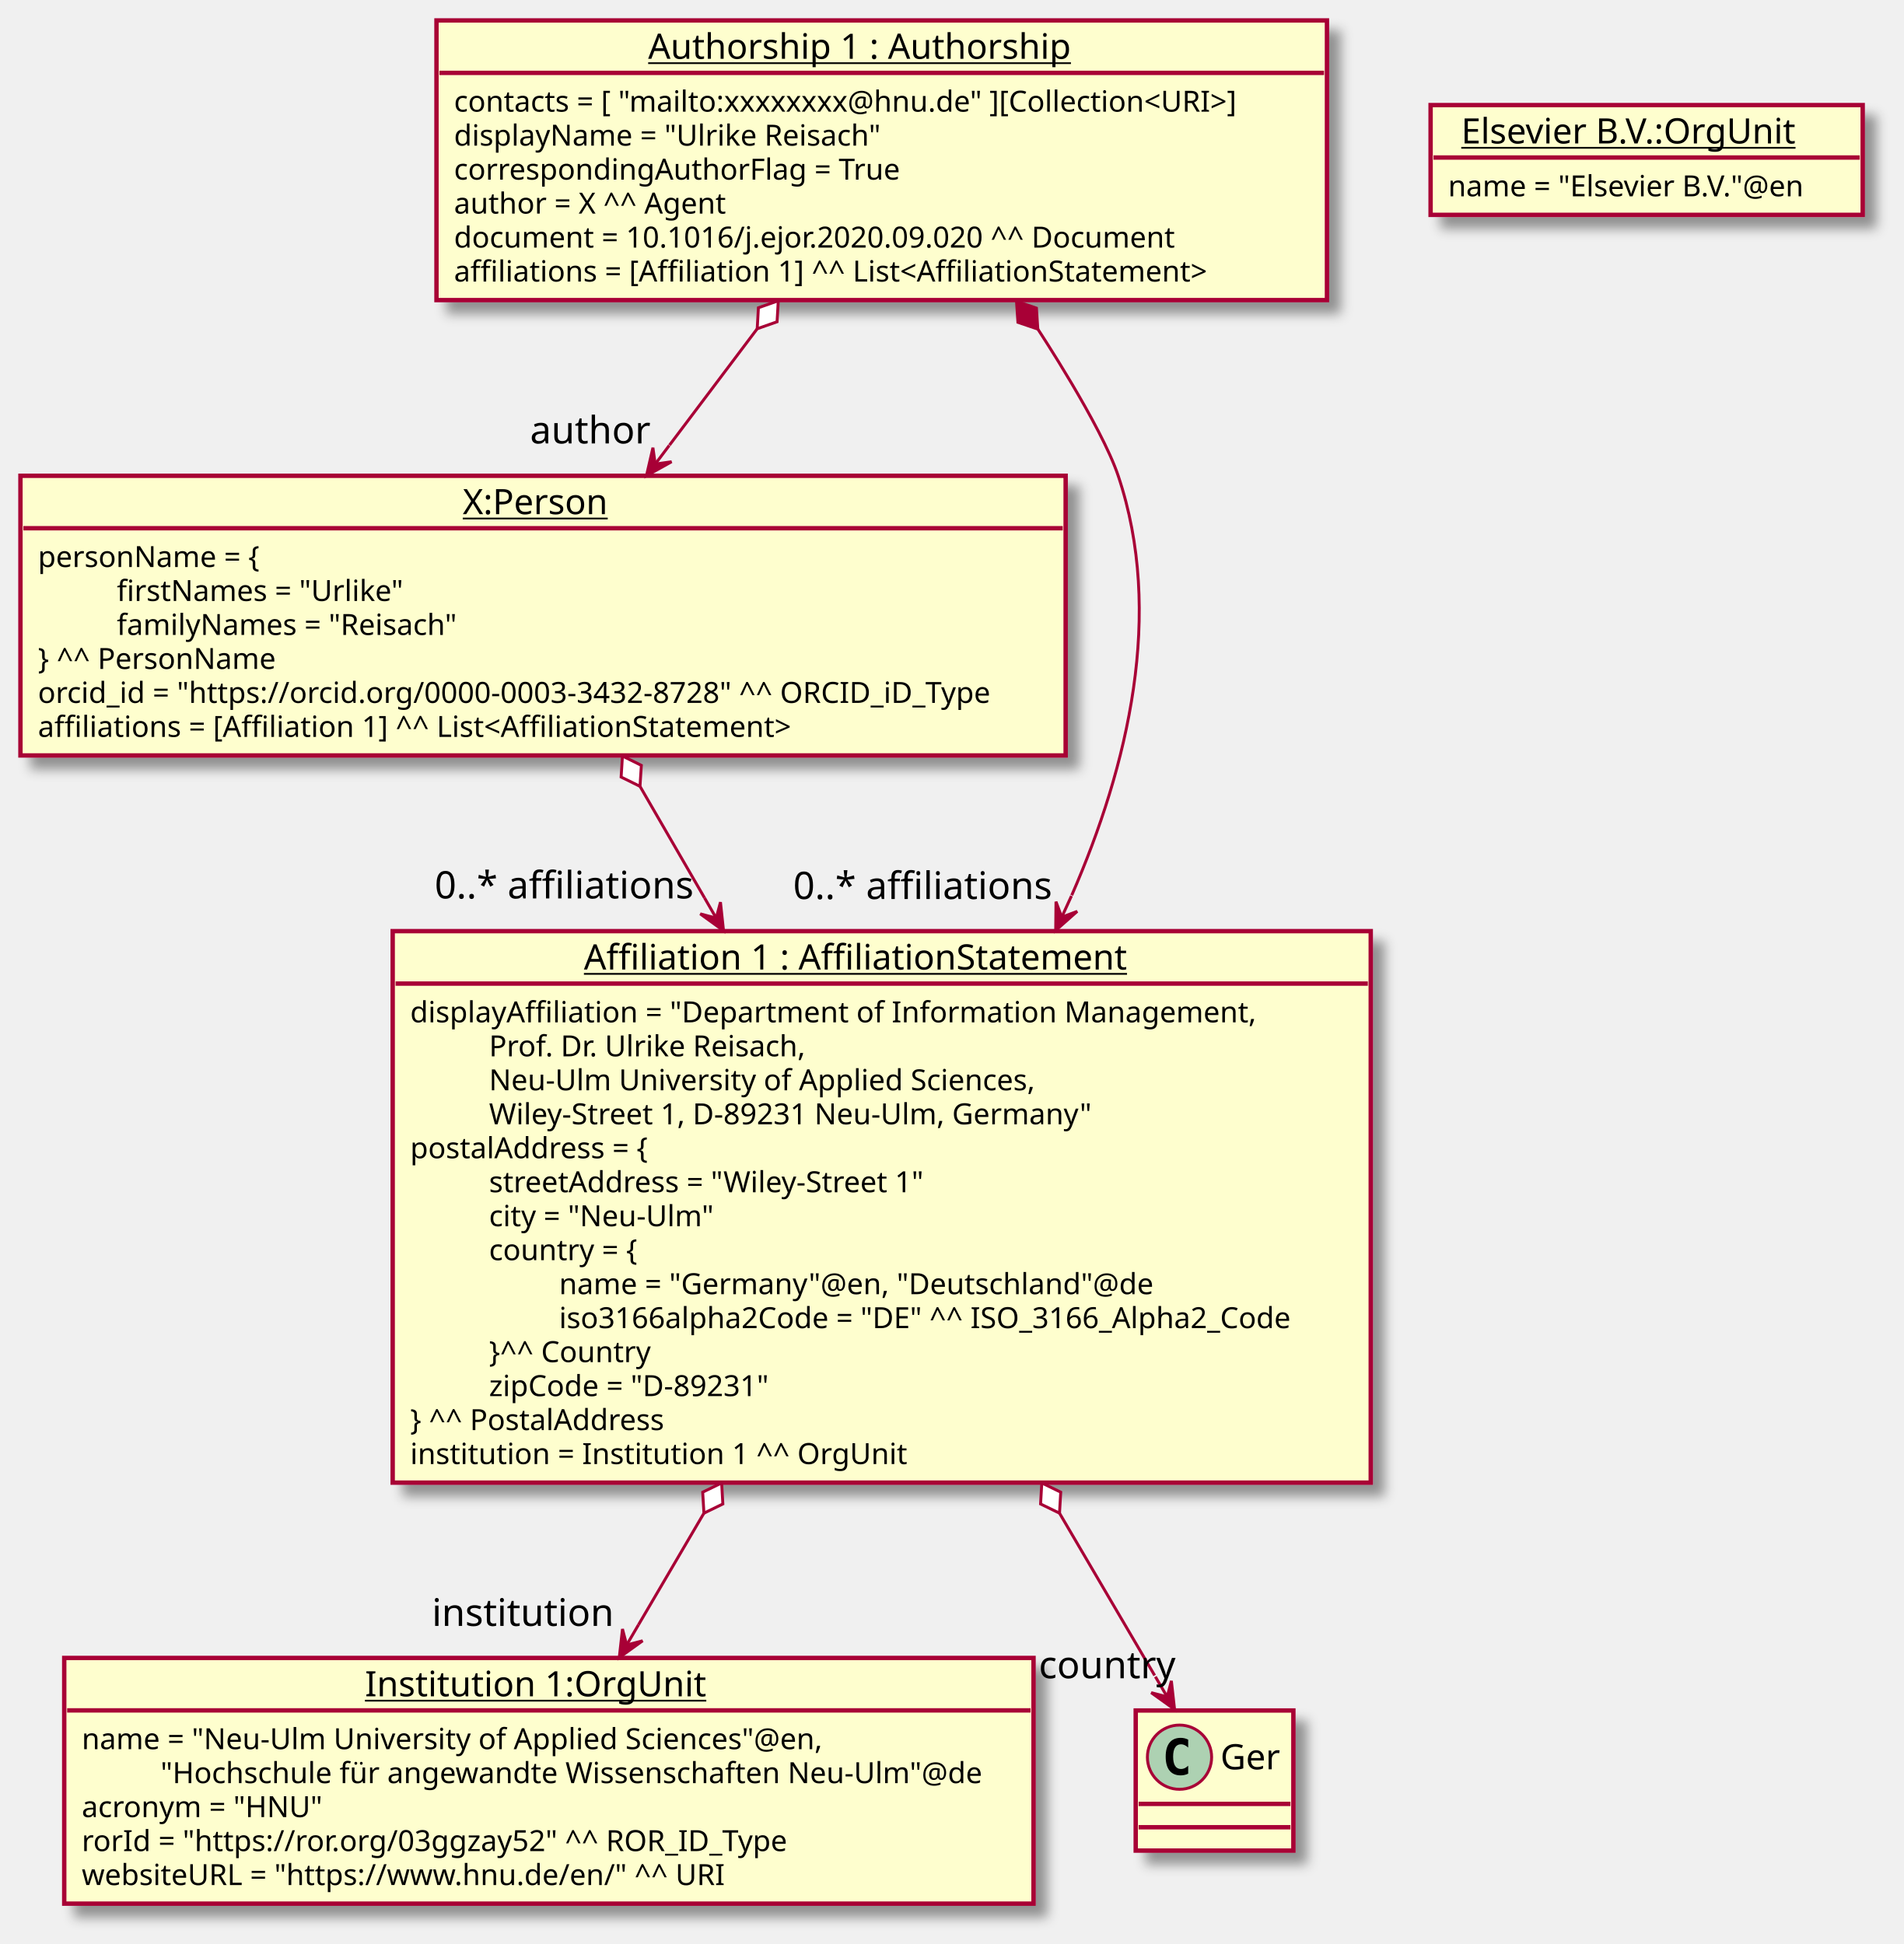
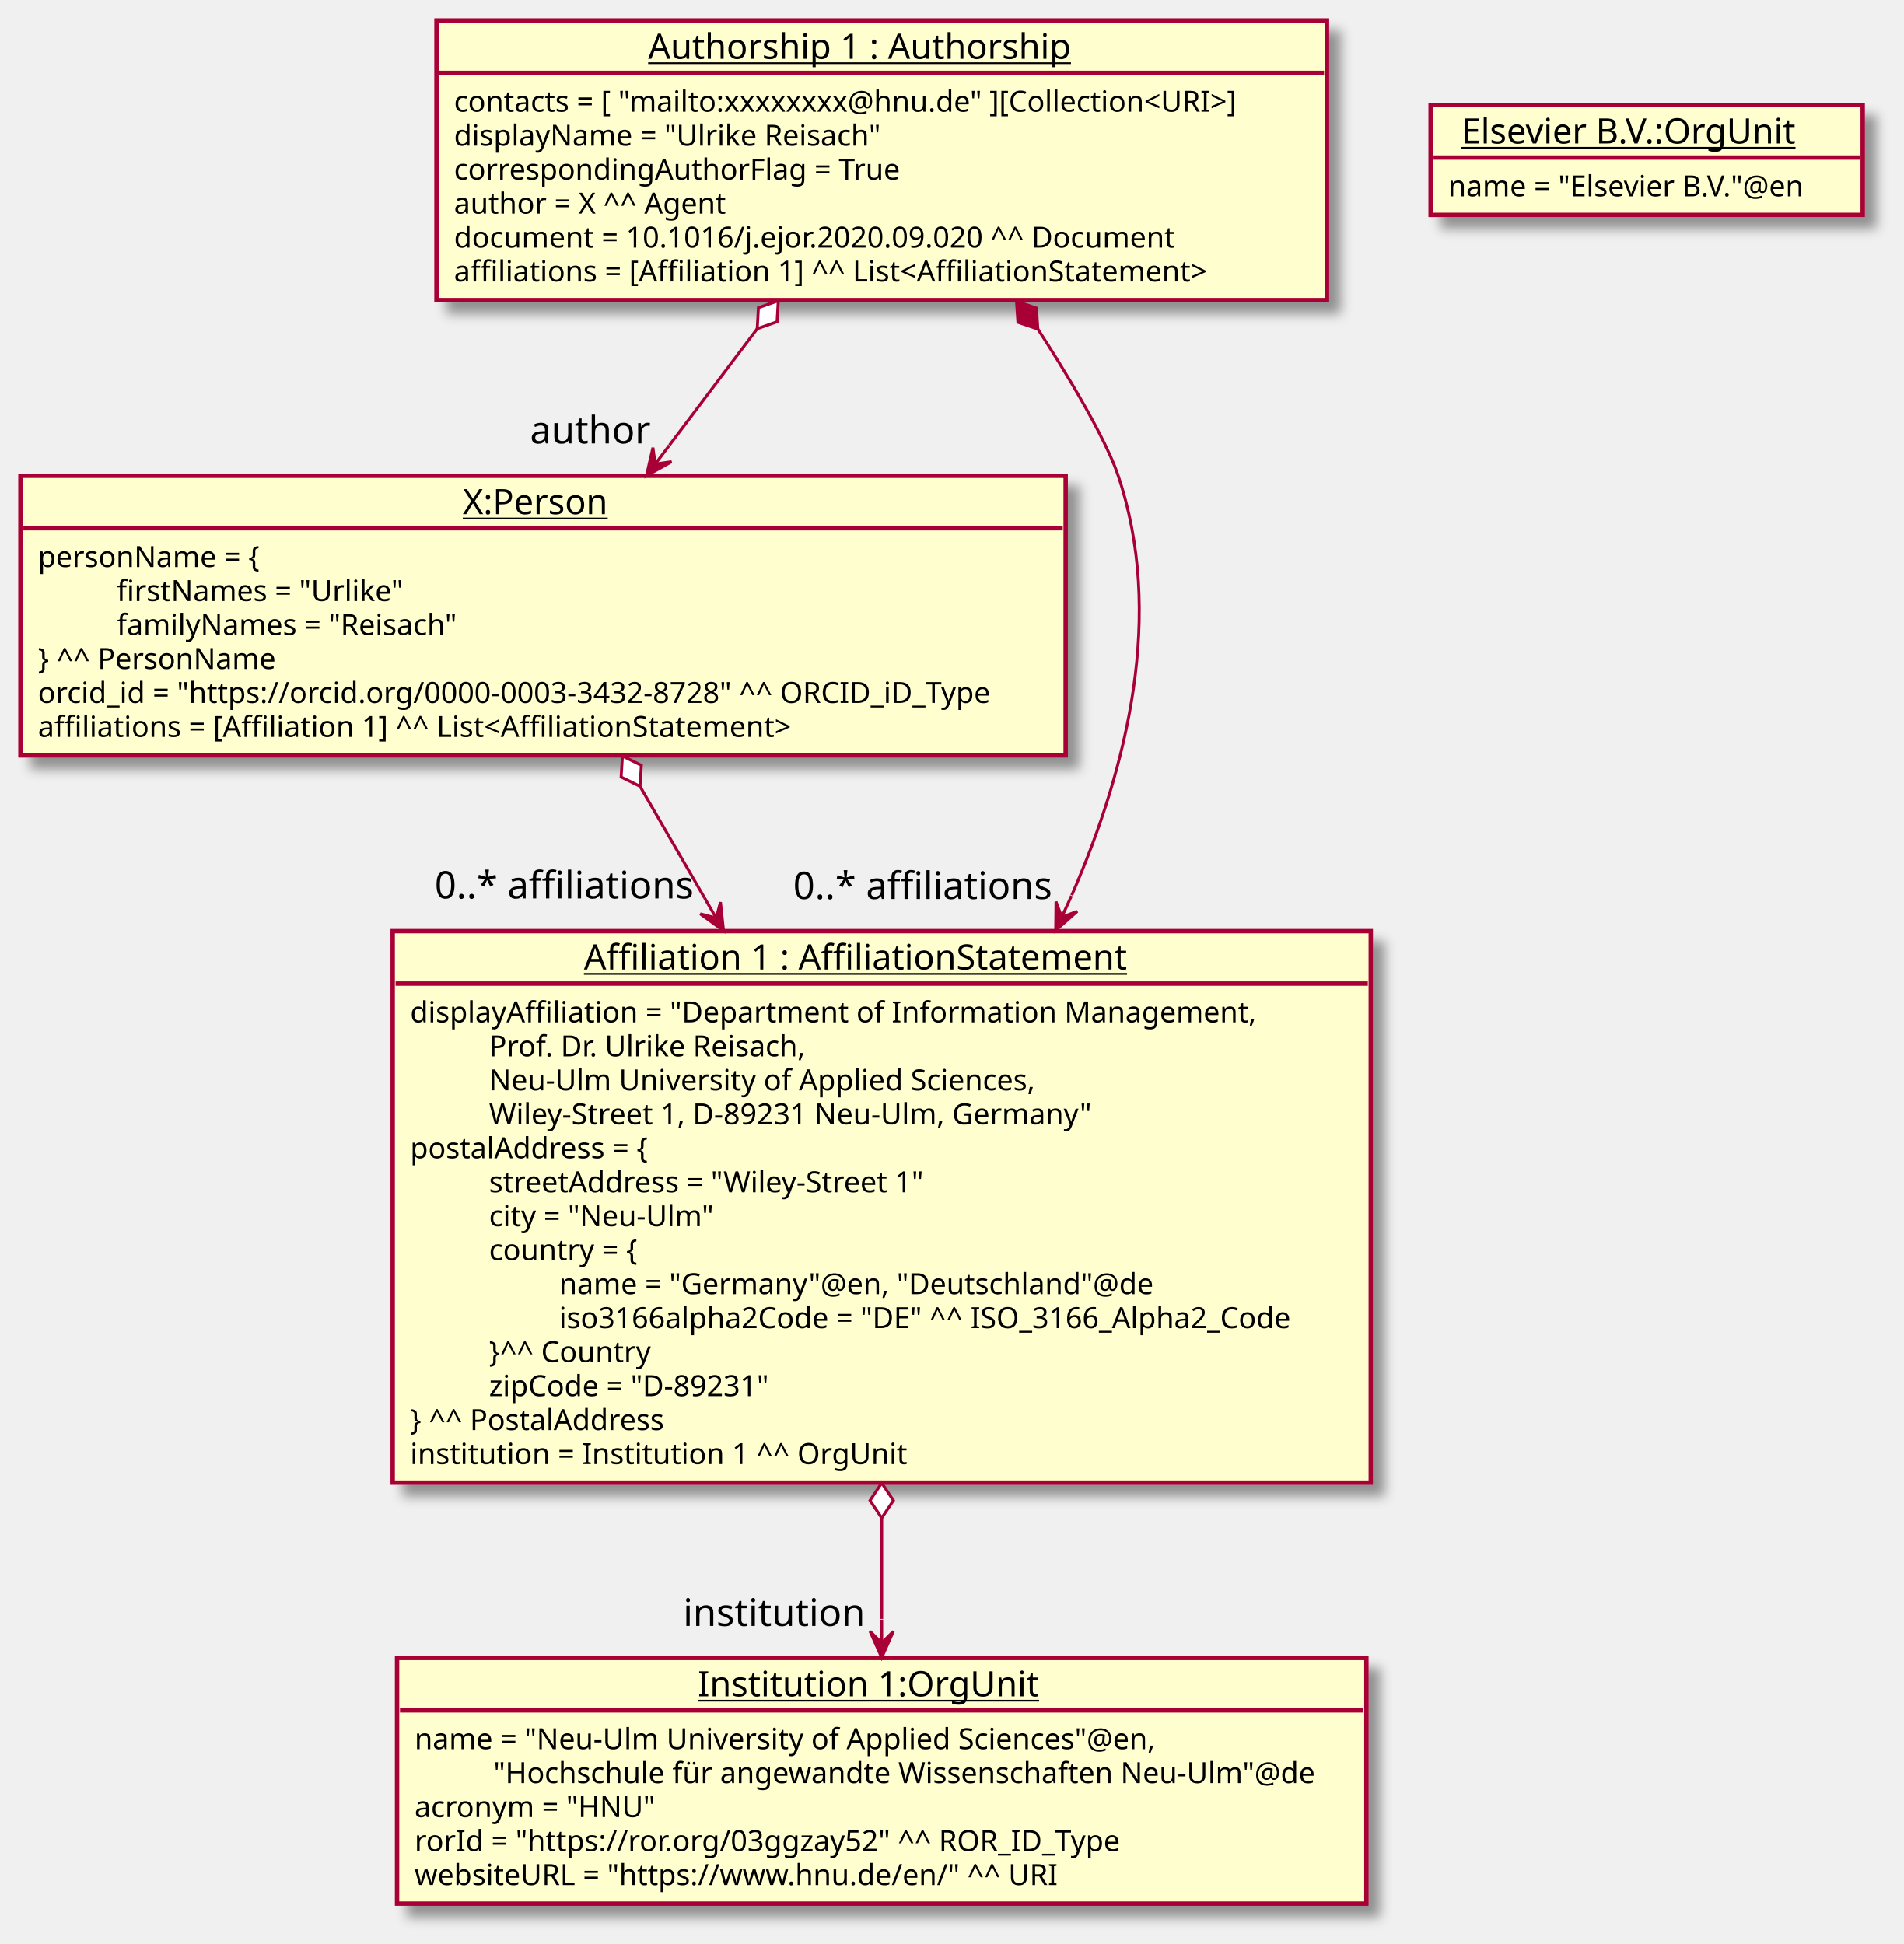
<svg xmlns="http://www.w3.org/2000/svg" contentScriptType="application/ecmascript" contentStyleType="text/css" height="666px" preserveAspectRatio="none" style="width:652px;height:666px;background:#FFFFFF;" version="1.1" viewBox="0 0 652 666" width="652px" zoomAndPan="magnify">
  <defs>
-     <filter height="300%" id="f6xjcrs6o1yhb" width="300%" x="-1" y="-1">
+     <filter height="300%" id="f1v7vfk4nx60z3" width="300%" x="-1" y="-1">
      <feGaussianBlur result="blurOut" stdDeviation="2.0" />
      <feColorMatrix in="blurOut" result="blurOut2" type="matrix" values="0 0 0 0 0 0 0 0 0 0 0 0 0 0 0 0 0 0 .4 0" />
      <feOffset dx="4.0" dy="4.0" in="blurOut2" result="blurOut3" />
      <feBlend in="SourceGraphic" in2="blurOut3" mode="normal" />
    </filter>
  </defs>
  <g>
-     <rect fill="#FEFECE" filter="url(#f6xjcrs6o1yhb)" height="95.812" style="stroke:#A80036;stroke-width:1.5;" width="358" x="7" y="163" />
+     <rect fill="#FEFECE" filter="url(#f1v7vfk4nx60z3)" height="95.812" style="stroke:#A80036;stroke-width:1.5;" width="358" x="7" y="163" />
    <text fill="#000000" font-family="sans-serif" font-size="12" lengthAdjust="spacing" text-decoration="underline" textLength="55" x="158.5" y="176.139">X:Person</text>
    <line style="stroke:#A80036;stroke-width:1.5;" x1="8" x2="364" y1="180.969" y2="180.969" />
    <text fill="#000000" font-family="sans-serif" font-size="10" lengthAdjust="spacing" textLength="83" x="13" y="194.251">personName = {</text>
    <text fill="#000000" font-family="sans-serif" font-size="10" lengthAdjust="spacing" textLength="105" x="40" y="205.892">firstNames = "Urlike"</text>
    <text fill="#000000" font-family="sans-serif" font-size="10" lengthAdjust="spacing" textLength="126" x="40" y="217.532">familyNames = "Reisach"</text>
    <text fill="#000000" font-family="sans-serif" font-size="10" lengthAdjust="spacing" textLength="92" x="13" y="229.173">} ^^ PersonName</text>
    <text fill="#000000" font-family="sans-serif" font-size="10" lengthAdjust="spacing" textLength="346" x="13" y="240.814">orcid_id = "https://orcid.org/0000-0003-3432-8728" ^^ ORCID_iD_Type</text>
    <text fill="#000000" font-family="sans-serif" font-size="10" lengthAdjust="spacing" textLength="278" x="13" y="252.454">affiliations = [Affiliation 1] ^^ List&lt;AffiliationStatement&gt;</text>
-     <rect fill="#FEFECE" filter="url(#f6xjcrs6o1yhb)" height="84.172" style="stroke:#A80036;stroke-width:1.5;" width="332" x="22" y="568" />
-     <text fill="#000000" font-family="sans-serif" font-size="12" lengthAdjust="spacing" text-decoration="underline" textLength="126" x="125" y="581.139">Institution 1:OrgUnit</text>
-     <line style="stroke:#A80036;stroke-width:1.5;" x1="23" x2="353" y1="585.969" y2="585.969" />
-     <text fill="#000000" font-family="sans-serif" font-size="10" lengthAdjust="spacing" textLength="270" x="28" y="599.251">name = "Neu-Ulm University of Applied Sciences"@en,</text>
-     <text fill="#000000" font-family="sans-serif" font-size="10" lengthAdjust="spacing" textLength="293" x="55" y="610.892">"Hochschule für angewandte Wissenschaften Neu-Ulm"@de</text>
-     <text fill="#000000" font-family="sans-serif" font-size="10" lengthAdjust="spacing" textLength="91" x="28" y="622.532">acronym = "HNU"</text>
-     <text fill="#000000" font-family="sans-serif" font-size="10" lengthAdjust="spacing" textLength="258" x="28" y="634.173">rorId = "https://ror.org/03ggzay52" ^^ ROR_ID_Type</text>
-     <text fill="#000000" font-family="sans-serif" font-size="10" lengthAdjust="spacing" textLength="234" x="28" y="645.813">websiteURL = "https://www.hnu.de/en/" ^^ URI</text>
-     <rect fill="#FEFECE" filter="url(#f6xjcrs6o1yhb)" height="37.609" style="stroke:#A80036;stroke-width:1.5;" width="148" x="490" y="36" />
+     <rect fill="#FEFECE" filter="url(#f1v7vfk4nx60z3)" height="84.172" style="stroke:#A80036;stroke-width:1.5;" width="332" x="136" y="568" />
+     <text fill="#000000" font-family="sans-serif" font-size="12" lengthAdjust="spacing" text-decoration="underline" textLength="126" x="239" y="581.139">Institution 1:OrgUnit</text>
+     <line style="stroke:#A80036;stroke-width:1.5;" x1="137" x2="467" y1="585.969" y2="585.969" />
+     <text fill="#000000" font-family="sans-serif" font-size="10" lengthAdjust="spacing" textLength="270" x="142" y="599.251">name = "Neu-Ulm University of Applied Sciences"@en,</text>
+     <text fill="#000000" font-family="sans-serif" font-size="10" lengthAdjust="spacing" textLength="293" x="169" y="610.892">"Hochschule für angewandte Wissenschaften Neu-Ulm"@de</text>
+     <text fill="#000000" font-family="sans-serif" font-size="10" lengthAdjust="spacing" textLength="91" x="142" y="622.532">acronym = "HNU"</text>
+     <text fill="#000000" font-family="sans-serif" font-size="10" lengthAdjust="spacing" textLength="258" x="142" y="634.173">rorId = "https://ror.org/03ggzay52" ^^ ROR_ID_Type</text>
+     <text fill="#000000" font-family="sans-serif" font-size="10" lengthAdjust="spacing" textLength="234" x="142" y="645.813">websiteURL = "https://www.hnu.de/en/" ^^ URI</text>
+     <rect fill="#FEFECE" filter="url(#f1v7vfk4nx60z3)" height="37.609" style="stroke:#A80036;stroke-width:1.5;" width="148" x="490" y="36" />
    <text fill="#000000" font-family="sans-serif" font-size="12" lengthAdjust="spacing" text-decoration="underline" textLength="127" x="500.5" y="49.139">Elsevier B.V.:OrgUnit</text>
    <line style="stroke:#A80036;stroke-width:1.5;" x1="491" x2="637" y1="53.969" y2="53.969" />
    <text fill="#000000" font-family="sans-serif" font-size="10" lengthAdjust="spacing" textLength="136" x="496" y="67.251">name = "Elsevier B.V."@en</text>
-     <rect fill="#FEFECE" filter="url(#f6xjcrs6o1yhb)" height="188.938" style="stroke:#A80036;stroke-width:1.5;" width="335" x="134.5" y="319" />
+     <rect fill="#FEFECE" filter="url(#f1v7vfk4nx60z3)" height="188.938" style="stroke:#A80036;stroke-width:1.5;" width="335" x="134.5" y="319" />
    <text fill="#000000" font-family="sans-serif" font-size="12" lengthAdjust="spacing" text-decoration="underline" textLength="204" x="200" y="332.139">Affiliation 1 : AffiliationStatement</text>
    <line style="stroke:#A80036;stroke-width:1.5;" x1="135.5" x2="468.5" y1="336.969" y2="336.969" />
    <text fill="#000000" font-family="sans-serif" font-size="10" lengthAdjust="spacing" textLength="301" x="140.5" y="350.251">displayAffiliation = "Department of Information Management,</text>
    <text fill="#000000" font-family="sans-serif" font-size="10" lengthAdjust="spacing" textLength="115" x="167.5" y="361.892">Prof. Dr. Ulrike Reisach,</text>
    <text fill="#000000" font-family="sans-serif" font-size="10" lengthAdjust="spacing" textLength="195" x="167.5" y="373.532">Neu-Ulm University of Applied Sciences,</text>
    <text fill="#000000" font-family="sans-serif" font-size="10" lengthAdjust="spacing" textLength="221" x="167.5" y="385.173">Wiley-Street 1, D-89231 Neu-Ulm, Germany"</text>
    <text fill="#000000" font-family="sans-serif" font-size="10" lengthAdjust="spacing" textLength="88" x="140.5" y="396.813">postalAddress = {</text>
    <text fill="#000000" font-family="sans-serif" font-size="10" lengthAdjust="spacing" textLength="161" x="167.5" y="408.454">streetAddress = "Wiley-Street 1"</text>
    <text fill="#000000" font-family="sans-serif" font-size="10" lengthAdjust="spacing" textLength="85" x="167.5" y="420.095">city = "Neu-Ulm"</text>
    <text fill="#000000" font-family="sans-serif" font-size="10" lengthAdjust="spacing" textLength="57" x="167.5" y="431.735">country = {</text>
    <text fill="#000000" font-family="sans-serif" font-size="10" lengthAdjust="spacing" textLength="220" x="191.5" y="443.376">name = "Germany"@en, "Deutschland"@de</text>
    <text fill="#000000" font-family="sans-serif" font-size="10" lengthAdjust="spacing" textLength="272" x="191.5" y="455.017">iso3166alpha2Code = "DE" ^^ ISO_3166_Alpha2_Code</text>
    <text fill="#000000" font-family="sans-serif" font-size="10" lengthAdjust="spacing" textLength="65" x="167.5" y="466.657">}^^ Country</text>
    <text fill="#000000" font-family="sans-serif" font-size="10" lengthAdjust="spacing" textLength="105" x="167.5" y="478.298">zipCode = "D-89231"</text>
    <text fill="#000000" font-family="sans-serif" font-size="10" lengthAdjust="spacing" textLength="97" x="140.5" y="489.938">} ^^ PostalAddress</text>
    <text fill="#000000" font-family="sans-serif" font-size="10" lengthAdjust="spacing" textLength="178" x="140.5" y="501.579">institution = Institution 1 ^^ OrgUnit</text>
-     <rect fill="#FEFECE" filter="url(#f6xjcrs6o1yhb)" height="95.812" style="stroke:#A80036;stroke-width:1.5;" width="305" x="149.5" y="7" />
+     <rect fill="#FEFECE" filter="url(#f1v7vfk4nx60z3)" height="95.812" style="stroke:#A80036;stroke-width:1.5;" width="305" x="149.5" y="7" />
    <text fill="#000000" font-family="sans-serif" font-size="12" lengthAdjust="spacing" text-decoration="underline" textLength="160" x="222" y="20.139">Authorship 1 : Authorship</text>
    <line style="stroke:#A80036;stroke-width:1.5;" x1="150.5" x2="453.5" y1="24.969" y2="24.969" />
    <text fill="#000000" font-family="sans-serif" font-size="10" lengthAdjust="spacing" textLength="293" x="155.5" y="38.251">contacts = [ "mailto:xxxxxxxx@hnu.de" ][Collection&lt;URI&gt;]</text>
    <text fill="#000000" font-family="sans-serif" font-size="10" lengthAdjust="spacing" textLength="154" x="155.5" y="49.892">displayName = "Ulrike Reisach"</text>
    <text fill="#000000" font-family="sans-serif" font-size="10" lengthAdjust="spacing" textLength="156" x="155.5" y="61.532">correspondingAuthorFlag = True</text>
    <text fill="#000000" font-family="sans-serif" font-size="10" lengthAdjust="spacing" textLength="103" x="155.5" y="73.173">author = X ^^ Agent</text>
    <text fill="#000000" font-family="sans-serif" font-size="10" lengthAdjust="spacing" textLength="264" x="155.5" y="84.814">document = 10.1016/j.ejor.2020.09.020 ^^ Document</text>
    <text fill="#000000" font-family="sans-serif" font-size="10" lengthAdjust="spacing" textLength="278" x="155.5" y="96.454">affiliations = [Affiliation 1] ^^ List&lt;AffiliationStatement&gt;</text>
-     <rect fill="#FEFECE" filter="url(#f6xjcrs6o1yhb)" height="48" id="Ger" style="stroke:#A80036;stroke-width:1.5;" width="54" x="389" y="586" />
-     <ellipse cx="404" cy="602" fill="#ADD1B2" rx="11" ry="11" style="stroke:#A80036;stroke-width:1.0;" />
-     <path d="M406.969,607.641 Q406.391,607.938 405.75,608.078 Q405.109,608.234 404.406,608.234 Q401.906,608.234 400.578,606.594 Q399.266,604.938 399.266,601.812 Q399.266,598.688 400.578,597.031 Q401.906,595.375 404.406,595.375 Q405.109,595.375 405.75,595.531 Q406.406,595.688 406.969,595.984 L406.969,598.703 Q406.344,598.125 405.75,597.859 Q405.156,597.578 404.531,597.578 Q403.188,597.578 402.5,598.656 Q401.812,599.719 401.812,601.812 Q401.812,603.906 402.5,604.984 Q403.188,606.047 404.531,606.047 Q405.156,606.047 405.75,605.781 Q406.344,605.5 406.969,604.922 L406.969,607.641 Z " fill="#000000" />
-     <text fill="#000000" font-family="sans-serif" font-size="12" lengthAdjust="spacing" textLength="22" x="418" y="606.154">Ger</text>
-     <line style="stroke:#A80036;stroke-width:1.5;" x1="390" x2="442" y1="618" y2="618" />
-     <line style="stroke:#A80036;stroke-width:1.5;" x1="390" x2="442" y1="626" y2="626" />
    <path codeLine="60" d="M259.355,112.629 C259.355,112.629 238.9,139.77 229.31,152.5 " fill="none" id="Aut1-X" style="stroke:#A80036;stroke-width:1.0;" />
    <polygon fill="#A80036" points="221.42,162.98,230.027,158.193,224.426,158.985,223.635,153.383,221.42,162.98" style="stroke:#A80036;stroke-width:1.0;" />
    <line style="stroke:#A80036;stroke-width:1.0;" x1="224.426" x2="229.235" y1="158.985" y2="152.595" />
    <polygon fill="#FFFFFF" points="266.57,103.04,259.766,105.43,259.355,112.629,266.159,110.239,266.57,103.04" style="stroke:#A80036;stroke-width:1.0;" />
    <text fill="#000000" font-family="sans-serif" font-size="13" lengthAdjust="spacing" textLength="42" x="181.538" y="151.916">author</text>
    <path codeLine="61" d="M355.475,112.75 C355.475,112.75 377.15,145.58 383,163 C398.8,210.06 386.46,262.28 367.08,306.73 " fill="none" id="Aut1-Aff1" style="stroke:#A80036;stroke-width:1.0;" />
    <polygon fill="#A80036" points="361.59,318.75,368.966,312.224,363.666,314.202,361.689,308.902,361.59,318.75" style="stroke:#A80036;stroke-width:1.0;" />
    <line style="stroke:#A80036;stroke-width:1.0;" x1="363.666" x2="366.99" y1="314.202" y2="306.93" />
    <polygon fill="#A80036" points="348.17,103.23,348.649,110.425,355.475,112.75,354.996,105.555,348.17,103.23" style="stroke:#A80036;stroke-width:1.0;" />
    <text fill="#000000" font-family="sans-serif" font-size="13" lengthAdjust="spacing" textLength="91" x="271.669" y="307.996">0..* affiliations</text>
-     <path codeLine="65" d="M241.103,518.403 C241.103,518.403 225.51,545.01 218.69,556.64 " fill="none" id="Aff1-Ins1" style="stroke:#A80036;stroke-width:1.0;" />
-     <polygon fill="#A80036" points="212.11,567.87,220.111,562.127,214.638,563.556,213.209,558.083,212.11,567.87" style="stroke:#A80036;stroke-width:1.0;" />
-     <line style="stroke:#A80036;stroke-width:1.0;" x1="214.638" x2="218.685" y1="563.556" y2="556.65" />
-     <polygon fill="#FFFFFF" points="247.17,508.05,240.685,511.204,241.103,518.403,247.588,515.249,247.17,508.05" style="stroke:#A80036;stroke-width:1.0;" />
-     <text fill="#000000" font-family="sans-serif" font-size="13" lengthAdjust="spacing" textLength="63" x="147.932" y="557.024">institution</text>
-     <path codeLine="66" d="M362.897,518.403 C362.897,518.403 386.36,558.43 395.49,574 " fill="none" id="Aff1-Ger" style="stroke:#A80036;stroke-width:1.0;" />
-     <polygon fill="#A80036" points="402.31,585.64,401.211,575.853,399.782,581.326,394.309,579.897,402.31,585.64" style="stroke:#A80036;stroke-width:1.0;" />
-     <line style="stroke:#A80036;stroke-width:1.0;" x1="399.782" x2="395.735" y1="581.326" y2="574.42" />
-     <polygon fill="#FFFFFF" points="356.83,508.05,356.412,515.249,362.897,518.403,363.315,511.204,356.83,508.05" style="stroke:#A80036;stroke-width:1.0;" />
-     <text fill="#000000" font-family="sans-serif" font-size="13" lengthAdjust="spacing" textLength="48" x="355.787" y="574.957">country</text>
-     <path codeLine="67" d="M219.21,269.396 C219.21,269.396 233.9,294.79 241.31,307.6 " fill="none" id="X-Aff1" style="stroke:#A80036;stroke-width:1.0;" />
+     <path codeLine="65" d="M302,520.05 C302,520.05 302,544.14 302,554.62 " fill="none" id="Aff1-Ins1" style="stroke:#A80036;stroke-width:1.0;" />
+     <polygon fill="#A80036" points="302,567.87,306,558.87,302,562.87,298,558.87,302,567.87" style="stroke:#A80036;stroke-width:1.0;" />
+     <line style="stroke:#A80036;stroke-width:1.0;" x1="302" x2="302" y1="562.87" y2="554.87" />
+     <polygon fill="#FFFFFF" points="302,508.05,298,514.05,302,520.05,306,514.05,302,508.05" style="stroke:#A80036;stroke-width:1.0;" />
+     <text fill="#000000" font-family="sans-serif" font-size="13" lengthAdjust="spacing" textLength="63" x="233.98" y="557.024">institution</text>
+     <path codeLine="66" d="M219.21,269.396 C219.21,269.396 233.9,294.79 241.31,307.6 " fill="none" id="X-Aff1" style="stroke:#A80036;stroke-width:1.0;" />
    <polygon fill="#A80036" points="247.82,318.86,246.769,309.067,245.313,314.534,239.847,313.078,247.82,318.86" style="stroke:#A80036;stroke-width:1.0;" />
    <line style="stroke:#A80036;stroke-width:1.0;" x1="245.313" x2="241.315" y1="314.534" y2="307.61" />
    <polygon fill="#FFFFFF" points="213.2,259.01,212.743,266.207,219.21,269.396,219.667,262.2,213.2,259.01" style="stroke:#A80036;stroke-width:1.0;" />
    <text fill="#000000" font-family="sans-serif" font-size="13" lengthAdjust="spacing" textLength="91" x="148.877" y="307.795">0..* affiliations</text>
  </g>
</svg>
